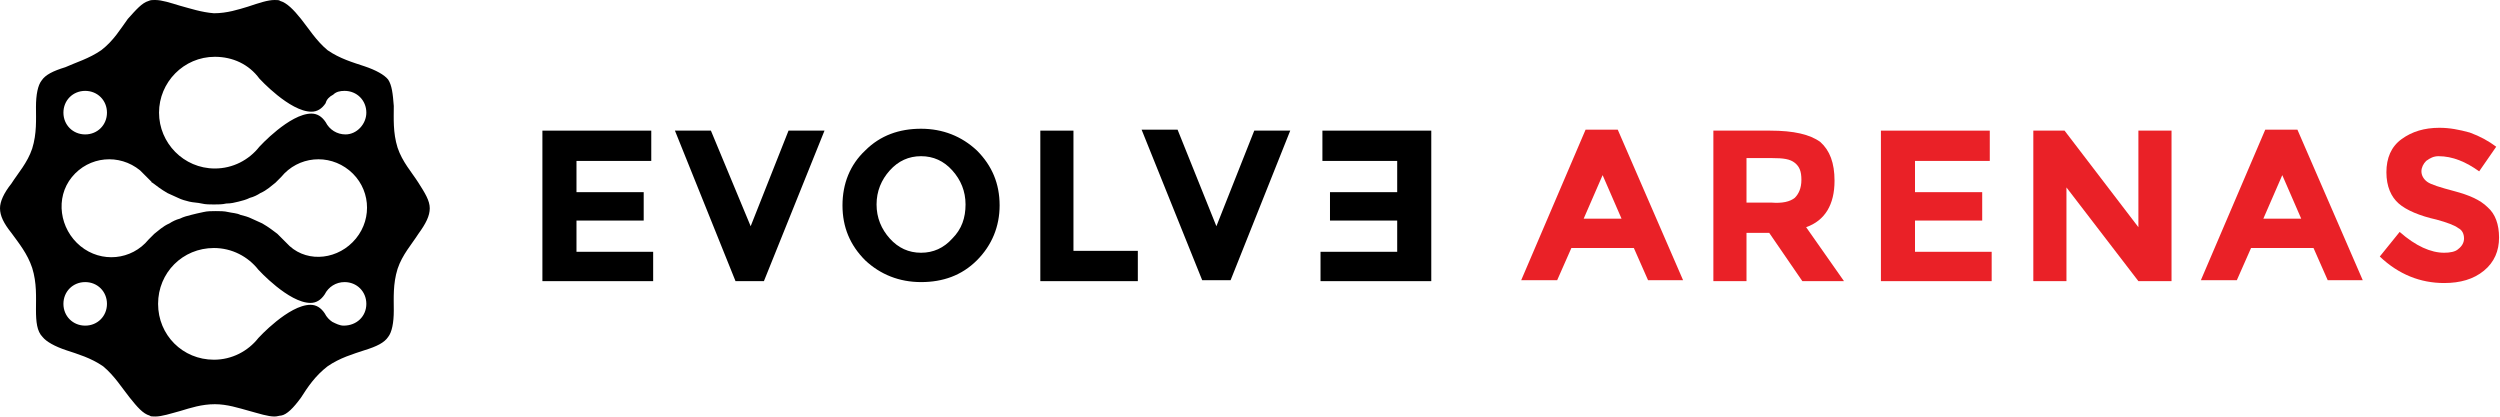
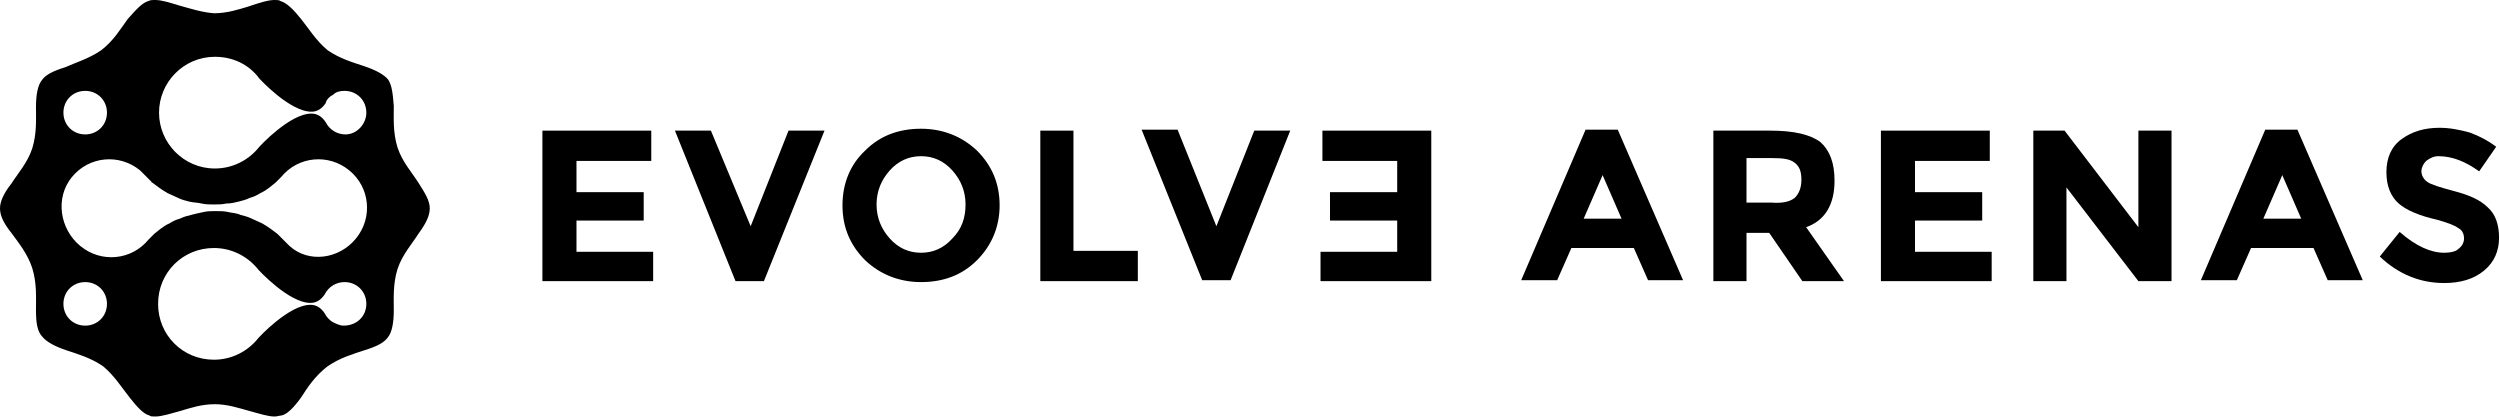
<svg xmlns="http://www.w3.org/2000/svg" version="1.1" x="0px" y="0px" width="264.1px" height="44px" viewBox="0 0 264.1 44" enable-background="new 0 0 264.1 44" xml:space="preserve">
  <defs>
</defs>
  <g>
    <path d="M68.8,13.8v3.2h-7.9v3.3H68v3h-7.1v3.3H69v3.1H57.3V13.8H68.8z" />
    <path d="M79.3,23.9l4-10.1h3.8l-6.4,15.9h-3l-6.4-15.9h3.8L79.3,23.9z" />
    <path d="M103.2,27.5c-1.6,1.6-3.6,2.3-5.9,2.3c-2.3,0-4.3-0.8-5.9-2.3c-1.6-1.6-2.4-3.5-2.4-5.8c0-2.3,0.8-4.3,2.4-5.8     c1.6-1.6,3.6-2.3,5.9-2.3c2.3,0,4.3,0.8,5.9,2.3c1.6,1.6,2.4,3.5,2.4,5.8C105.6,23.9,104.8,25.9,103.2,27.5z M102,21.6     c0-1.4-0.5-2.6-1.4-3.6s-2-1.5-3.3-1.5S94.9,17,94,18c-0.9,1-1.4,2.2-1.4,3.6c0,1.4,0.5,2.6,1.4,3.6c0.9,1,2,1.5,3.3,1.5     s2.4-0.5,3.3-1.5C101.6,24.2,102,23,102,21.6z" />
    <path d="M109.9,29.6V13.8h3.5v12.7h6.8v3.2H109.9z" />
    <path d="M128.5,23.9l4-10.1h3.8L130,29.6h-3l-6.4-15.9h3.8L128.5,23.9z" />
    <path d="M151.2,13.8v15.9h-11.7v-3.1h8.1v-3.3h-7.1v-3h7.1v-3.3h-7.9v-3.2H151.2z" />
-     <path fill="#EA2127" d="M174.1,29.6l-1.5-3.4H166l-1.5,3.4h-3.8l6.8-15.9h3.4l6.9,15.9H174.1z M169.3,18.5l-2,4.6h4L169.3,18.5z" />
-     <path fill="#EA2127" d="M193.8,19.1c0,2.5-1,4.2-3,4.9l4,5.7h-4.4l-3.5-5.1h-2.4v5.1H181V13.8h6c2.5,0,4.2,0.4,5.3,1.2     C193.3,15.9,193.8,17.2,193.8,19.1z M189.6,20.9c0.4-0.4,0.7-1,0.7-1.9s-0.2-1.4-0.7-1.8s-1.2-0.5-2.4-0.5h-2.7v4.7h2.6     C188.3,21.5,189.1,21.3,189.6,20.9z" />
-     <path fill="#EA2127" d="M210.2,13.8v3.2h-7.9v3.3h7.1v3h-7.1v3.3h8.1v3.1h-11.7V13.8H210.2z" />
-     <path fill="#EA2127" d="M225.9,13.8h3.5v15.9h-3.5l-7.6-9.9v9.9h-3.5V13.8h3.3l7.8,10.2V13.8z" />
-     <path fill="#EA2127" d="M245.9,29.6l-1.5-3.4h-6.6l-1.5,3.4h-3.8l6.8-15.9h3.4l6.9,15.9H245.9z M241.1,18.5l-2,4.6h4L241.1,18.5z" />
-     <path fill="#EA2127" d="M256.3,17c-0.3,0.3-0.5,0.7-0.5,1.1s0.2,0.8,0.6,1.1c0.4,0.3,1.4,0.6,2.9,1c1.5,0.4,2.7,0.9,3.5,1.7     c0.8,0.7,1.2,1.8,1.2,3.2c0,1.4-0.5,2.6-1.6,3.5c-1.1,0.9-2.5,1.3-4.2,1.3c-2.5,0-4.8-0.9-6.8-2.8l2.1-2.6c1.7,1.5,3.3,2.2,4.7,2.2     c0.6,0,1.2-0.1,1.5-0.4c0.4-0.3,0.6-0.7,0.6-1.1c0-0.5-0.2-0.9-0.6-1.1c-0.4-0.3-1.2-0.6-2.3-0.9c-1.8-0.4-3.2-1-4-1.7     s-1.3-1.8-1.3-3.3s0.5-2.7,1.6-3.5c1.1-0.8,2.4-1.2,4-1.2c1.1,0,2.1,0.2,3.2,0.5c1.1,0.4,2,0.9,2.8,1.5l-1.8,2.6     c-1.4-1-2.8-1.6-4.3-1.6C257.1,16.5,256.7,16.7,256.3,17z" />
+     <path d="M174.1,29.6l-1.5-3.4H166l-1.5,3.4h-3.8l6.8-15.9h3.4l6.9,15.9H174.1z M169.3,18.5l-2,4.6h4L169.3,18.5z" />
+     <path d="M193.8,19.1c0,2.5-1,4.2-3,4.9l4,5.7h-4.4l-3.5-5.1h-2.4v5.1H181V13.8h6c2.5,0,4.2,0.4,5.3,1.2     C193.3,15.9,193.8,17.2,193.8,19.1z M189.6,20.9c0.4-0.4,0.7-1,0.7-1.9s-0.2-1.4-0.7-1.8s-1.2-0.5-2.4-0.5h-2.7v4.7h2.6     C188.3,21.5,189.1,21.3,189.6,20.9z" />
+     <path d="M210.2,13.8v3.2h-7.9v3.3h7.1v3h-7.1v3.3h8.1v3.1h-11.7V13.8H210.2z" />
+     <path d="M225.9,13.8h3.5v15.9h-3.5l-7.6-9.9v9.9h-3.5V13.8h3.3l7.8,10.2V13.8z" />
+     <path d="M245.9,29.6l-1.5-3.4h-6.6l-1.5,3.4h-3.8l6.8-15.9h3.4l6.9,15.9H245.9z M241.1,18.5l-2,4.6h4L241.1,18.5z" />
+     <path d="M256.3,17c-0.3,0.3-0.5,0.7-0.5,1.1s0.2,0.8,0.6,1.1c0.4,0.3,1.4,0.6,2.9,1c1.5,0.4,2.7,0.9,3.5,1.7     c0.8,0.7,1.2,1.8,1.2,3.2c0,1.4-0.5,2.6-1.6,3.5c-1.1,0.9-2.5,1.3-4.2,1.3c-2.5,0-4.8-0.9-6.8-2.8l2.1-2.6c1.7,1.5,3.3,2.2,4.7,2.2     c0.6,0,1.2-0.1,1.5-0.4c0.4-0.3,0.6-0.7,0.6-1.1c0-0.5-0.2-0.9-0.6-1.1c-0.4-0.3-1.2-0.6-2.3-0.9c-1.8-0.4-3.2-1-4-1.7     s-1.3-1.8-1.3-3.3s0.5-2.7,1.6-3.5c1.1-0.8,2.4-1.2,4-1.2c1.1,0,2.1,0.2,3.2,0.5c1.1,0.4,2,0.9,2.8,1.5l-1.8,2.6     c-1.4-1-2.8-1.6-4.3-1.6C257.1,16.5,256.7,16.7,256.3,17z" />
    <path d="M45.4,22C45.4,22,45.4,22,45.4,22c0,0.8-0.4,1.6-1.2,2.7c-0.7,1.1-1.7,2.2-2.2,3.7c-0.5,1.6-0.4,3.1-0.4,4.4     c0,1.3-0.2,2.3-0.6,2.8c-0.4,0.6-1.2,1-2.5,1.4c-1.2,0.4-2.6,0.8-3.9,1.7c-1.3,1-2.1,2.2-2.8,3.3c-0.8,1.1-1.5,1.8-2.1,1.9     C29.5,43.9,29.3,44,29,44c0,0,0,0,0,0c-0.7,0-1.6-0.3-2.7-0.6c-1.1-0.3-2.3-0.7-3.6-0.7c-1.4,0-2.6,0.4-3.6,0.7     c-1.1,0.3-2,0.6-2.7,0.6c0,0,0,0,0,0c-0.3,0-0.5,0-0.6-0.1c-0.7-0.2-1.3-0.9-2.1-1.9c-0.8-1-1.6-2.3-2.8-3.3     c-1.3-0.9-2.7-1.3-3.9-1.7c-1.2-0.4-2.1-0.9-2.5-1.4C3.9,35,3.8,34,3.8,32.7c0-1.3,0.1-2.8-0.4-4.4c-0.5-1.5-1.4-2.6-2.2-3.7     C0.4,23.6,0,22.8,0,22c0,0,0,0,0,0c0,0,0,0,0,0c0-0.7,0.4-1.6,1.2-2.6c0.7-1.1,1.7-2.2,2.2-3.7c0.5-1.6,0.4-3.1,0.4-4.4     c0-1.3,0.2-2.3,0.6-2.8c0.4-0.6,1.2-1,2.5-1.4C8,6.6,9.4,6.2,10.7,5.3c1.3-1,2-2.2,2.8-3.3C14.4,1,15,0.3,15.7,0.1     C15.9,0,16.1,0,16.3,0c0,0,0,0,0.1,0C17.1,0,18,0.3,19,0.6c1.1,0.3,2.3,0.7,3.6,0.8c1.4,0,2.6-0.4,3.6-0.7C27.4,0.3,28.3,0,29,0     c0,0,0,0,0,0c0.3,0,0.5,0,0.6,0.1C30.3,0.3,31,1,31.8,2c0.8,1,1.6,2.3,2.8,3.3c1.3,0.9,2.7,1.3,3.9,1.7c1.2,0.4,2.1,0.9,2.5,1.4     c0.4,0.6,0.5,1.5,0.6,2.8c0,1.3-0.1,2.8,0.4,4.4c0.5,1.5,1.5,2.6,2.2,3.7C44.9,20.4,45.4,21.2,45.4,22L45.4,22z M38.7,11.9     c0-1.3-1-2.3-2.3-2.3c-0.5,0-0.9,0.1-1.2,0.4c-0.4,0.2-0.7,0.5-0.8,0.9c-0.4,0.6-0.9,0.9-1.5,0.9c-2.3,0-5.5-3.5-5.5-3.5     C26.3,6.8,24.6,6,22.7,6c-3.3,0-5.9,2.7-5.9,5.9s2.6,5.9,5.9,5.9c1.9,0,3.6-0.9,4.7-2.3c0,0,3.2-3.5,5.5-3.5c0.6,0,1.1,0.3,1.5,0.9     c0.4,0.8,1.2,1.3,2.1,1.3C37.7,14.2,38.7,13.1,38.7,11.9z M38.7,32.1c0-1.3-1-2.3-2.3-2.3c-0.9,0-1.7,0.5-2.1,1.3     c-0.4,0.6-0.9,0.9-1.5,0.9c-2.3,0-5.5-3.5-5.5-3.5c-1.1-1.4-2.8-2.3-4.7-2.3c-3.3,0-5.9,2.6-5.9,5.9c0,3.3,2.6,5.9,5.9,5.9     c1.9,0,3.6-0.9,4.7-2.3c0,0,3.2-3.5,5.5-3.5c0.6,0,1.1,0.3,1.5,0.9c0.2,0.4,0.5,0.7,0.8,0.9c0.4,0.2,0.8,0.4,1.2,0.4     C37.7,34.4,38.7,33.4,38.7,32.1z M37.6,25.2c1.8-2.2,1.5-5.4-0.7-7.2c-2.2-1.8-5.4-1.5-7.2,0.7c0,0-0.1,0.1-0.2,0.2     c0,0-0.1,0.1-0.1,0.1c0,0-0.1,0.1-0.1,0.1c0,0-0.1,0.1-0.1,0.1c0,0-0.1,0.1-0.1,0.1c-0.4,0.3-0.9,0.8-1.6,1.1     c-0.3,0.2-0.7,0.4-1.1,0.5c-0.4,0.2-0.8,0.3-1.2,0.4c-0.4,0.1-0.8,0.2-1.3,0.2c-0.4,0.1-0.9,0.1-1.3,0.1s-0.9,0-1.3-0.1     c-0.4-0.1-0.9-0.1-1.3-0.2c-0.4-0.1-0.8-0.2-1.2-0.4c-0.4-0.2-0.7-0.3-1.1-0.5c-0.7-0.4-1.2-0.8-1.6-1.1c-0.1,0-0.1-0.1-0.1-0.1     c0,0-0.1-0.1-0.1-0.1c0,0-0.1-0.1-0.1-0.1c0,0-0.1-0.1-0.1-0.1c-0.1-0.1-0.2-0.2-0.2-0.2c-0.2-0.2-0.5-0.5-0.7-0.7     c-2.2-1.8-5.4-1.5-7.2,0.7S6.3,24.2,8.5,26c2.2,1.8,5.4,1.5,7.2-0.7c0,0,0.1-0.1,0.2-0.2c0,0,0.1-0.1,0.1-0.1c0,0,0.1-0.1,0.1-0.1     c0,0,0.1-0.1,0.1-0.1c0,0,0.1-0.1,0.1-0.1c0.4-0.3,0.9-0.8,1.6-1.1c0.3-0.2,0.7-0.4,1.1-0.5c0.4-0.2,0.8-0.3,1.2-0.4     c0.4-0.1,0.8-0.2,1.3-0.3c0.4-0.1,0.9-0.1,1.3-0.1c0.4,0,0.9,0,1.3,0.1c0.4,0.1,0.9,0.1,1.3,0.3c0.4,0.1,0.8,0.2,1.2,0.4     c0.4,0.2,0.7,0.3,1.1,0.5c0.7,0.4,1.2,0.8,1.6,1.1c0,0,0.1,0.1,0.1,0.1c0,0,0.1,0.1,0.1,0.1c0,0,0.1,0.1,0.1,0.1     c0,0,0.1,0.1,0.1,0.1c0.1,0.1,0.2,0.2,0.2,0.2c0.2,0.2,0.5,0.5,0.7,0.7C32.6,27.8,35.8,27.4,37.6,25.2z M11.3,11.9     c0-1.3-1-2.3-2.3-2.3c-1.3,0-2.3,1-2.3,2.3c0,1.3,1,2.3,2.3,2.3C10.3,14.2,11.3,13.2,11.3,11.9z M11.3,32.1c0-1.3-1-2.3-2.3-2.3     c-1.3,0-2.3,1-2.3,2.3c0,1.3,1,2.3,2.3,2.3C10.3,34.4,11.3,33.4,11.3,32.1z" />
  </g>
</svg>
